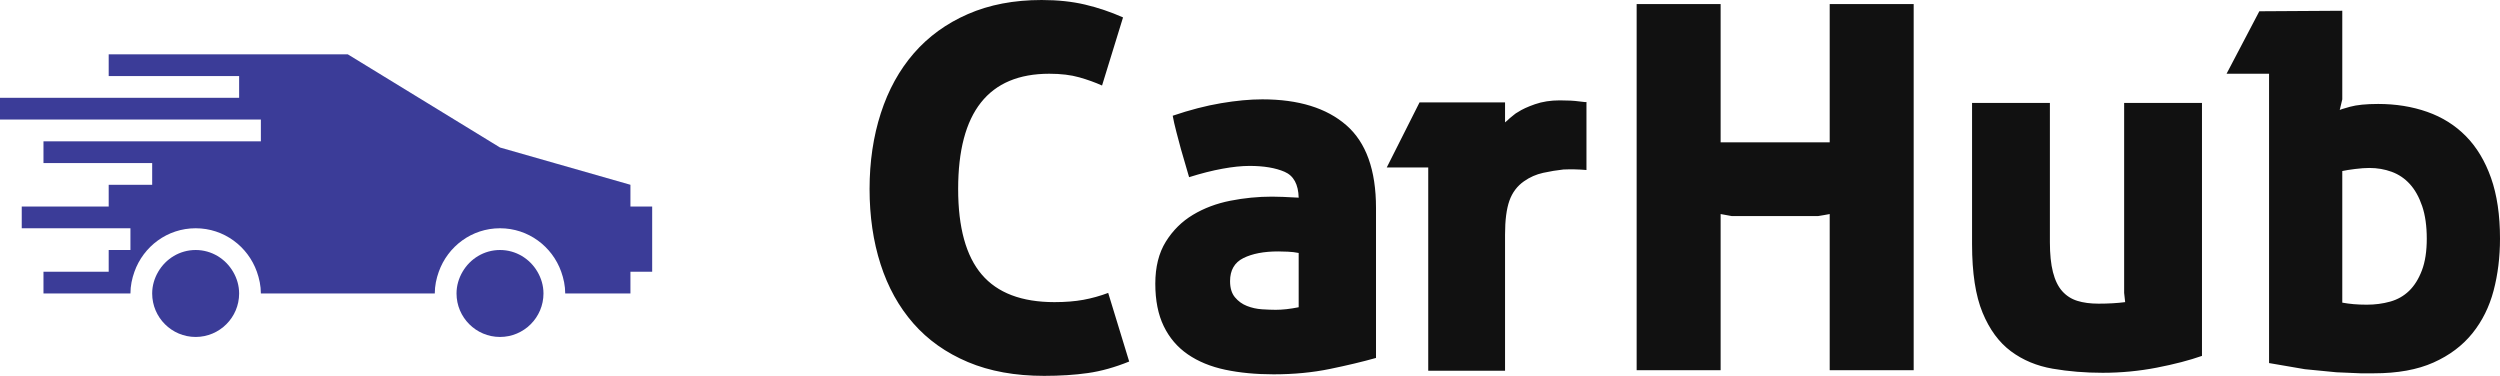
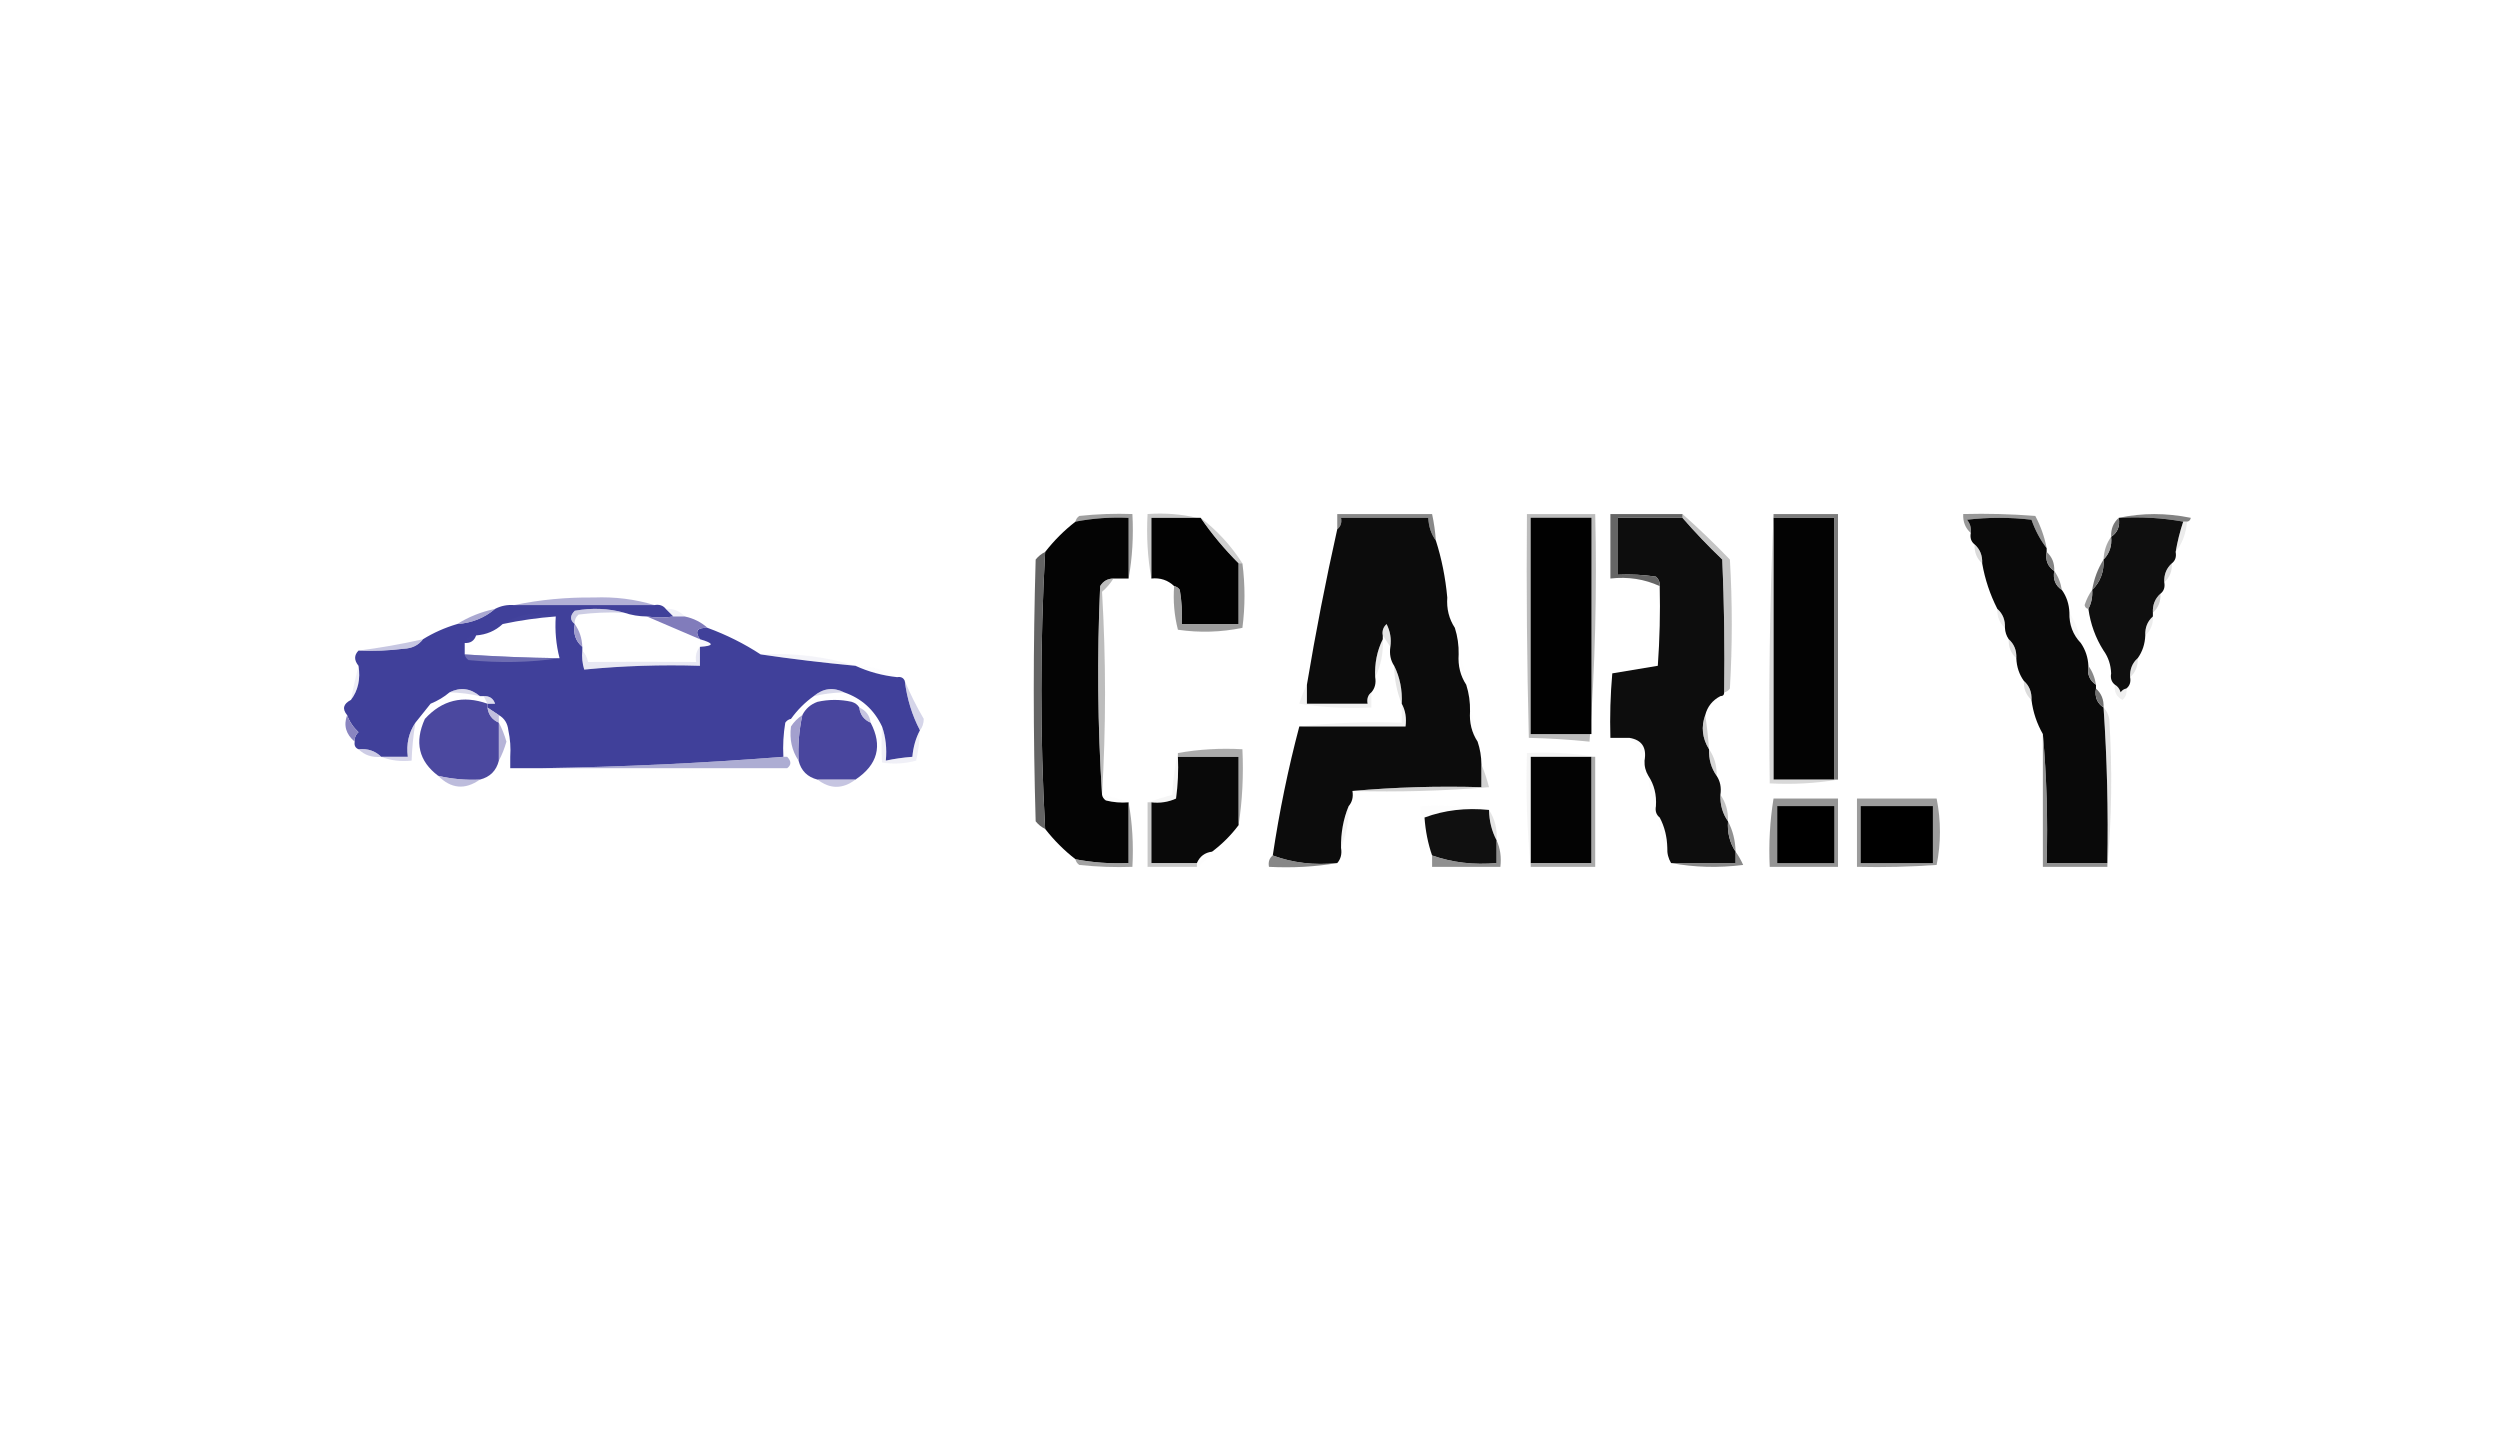
- <svg xmlns="http://www.w3.org/2000/svg" width="501.28" height="75.365" viewBox="0 0 230 34.579" class="css-1j8o68f" version="1.1" id="svg17">
-   <defs id="SvgjsDefs2381" />
-   <g id="SvgjsG2382" featurekey="PG4fjM-0" transform="matrix(2,0,0,2,0,-19)" fill="#3b3c98">
-     <g transform="translate(-270 -140)" id="g11">
-       <g id="g9">
-         <path d="M279,161c-0.736,0-1.375,0.405-1.722,1c-0.172,0.295-0.278,0.635-0.278,1c0,1.102,0.897,2,2,2c1.103,0,2-0.898,2-2    c0-0.365-0.105-0.705-0.278-1C280.375,161.405,279.737,161,279,161z" id="path3" />
-         <path d="M293,161c-0.736,0-1.375,0.405-1.722,1c-0.172,0.295-0.278,0.635-0.278,1c0,1.102,0.897,2,2,2c1.103,0,2-0.898,2-2    c0-0.365-0.105-0.705-0.278-1C294.375,161.405,293.737,161,293,161z" id="path5" />
-         <path d="M299,159v-1l-6-1.715L286,152h-11v1h6v1h-11v1h12v1h-10v1h5v1h-2v1h-4v1h5v1h-1v1h-3v1h4c0-0.352,0.072-0.686,0.184-1    c0.414-1.162,1.512-2,2.816-2c1.305,0,2.402,0.838,2.816,2c0.111,0.314,0.184,0.648,0.184,1h8c0-0.352,0.072-0.686,0.184-1    c0.414-1.162,1.512-2,2.816-2c1.305,0,2.402,0.838,2.816,2c0.111,0.314,0.184,0.648,0.184,1h3v-1h1v-3H299z" id="path7" />
-       </g>
-     </g>
-   </g>
-   <g id="SvgjsG2383" featurekey="jxYttZ-0" transform="matrix(2.355529,0,0,2.355529,78.25691,-13.04958)" fill="#111111">
-     <path d="M10.88 19.66 c-0.56 0.227 -1.097 0.377 -1.61 0.45 s-1.083 0.11 -1.71 0.11 c-1.133 0 -2.127 -0.18 -2.98 -0.54 s-1.563 -0.863 -2.13 -1.51 s-0.993 -1.417 -1.28 -2.31 s-0.43 -1.873 -0.43 -2.94 s0.147 -2.053 0.44 -2.96 s0.723 -1.687 1.29 -2.34 s1.27 -1.163 2.11 -1.53 s1.8 -0.55 2.88 -0.55 c0.627 0 1.193 0.06 1.7 0.18 s1 0.287 1.48 0.5 l-0.82 2.66 c-0.267 -0.12 -0.563 -0.227 -0.89 -0.32 s-0.717 -0.14 -1.17 -0.14 c-2.373 0 -3.56 1.5 -3.56 4.5 c0 1.507 0.307 2.62 0.92 3.34 s1.56 1.08 2.84 1.08 c0.427 0 0.803 -0.03 1.13 -0.09 s0.65 -0.15 0.97 -0.27 z M17.5 15.42 c-0.133 -0.027 -0.273 -0.043 -0.42 -0.05 s-0.273 -0.01 -0.38 -0.01 c-0.56 0 -1.013 0.087 -1.36 0.26 s-0.52 0.473 -0.52 0.9 c0 0.267 0.063 0.477 0.19 0.63 s0.283 0.267 0.47 0.34 s0.383 0.117 0.59 0.13 s0.383 0.02 0.53 0.02 c0.267 0 0.567 -0.033 0.9 -0.1 l0 -2.12 z M16.46 13.22 c0.107 0 0.25 0.003 0.43 0.01 s0.383 0.017 0.61 0.03 c-0.013 -0.52 -0.197 -0.857 -0.55 -1.01 s-0.81 -0.23 -1.37 -0.23 c-0.307 0 -0.66 0.037 -1.06 0.11 s-0.833 0.183 -1.3 0.33 l-0.32 -1.1 c-0.04 -0.147 -0.097 -0.36 -0.17 -0.64 s-0.123 -0.5 -0.15 -0.66 c0.667 -0.227 1.297 -0.39 1.89 -0.49 s1.13 -0.15 1.61 -0.15 c1.413 0 2.507 0.337 3.28 1.01 s1.16 1.75 1.16 3.23 l0 5.86 c-0.52 0.147 -1.12 0.29 -1.8 0.43 s-1.413 0.21 -2.2 0.21 c-0.693 0 -1.323 -0.06 -1.89 -0.18 s-1.053 -0.32 -1.46 -0.6 s-0.72 -0.647 -0.94 -1.1 s-0.33 -1.007 -0.33 -1.66 s0.137 -1.2 0.41 -1.64 s0.627 -0.79 1.06 -1.05 s0.92 -0.443 1.46 -0.55 s1.083 -0.16 1.63 -0.16 z M26.06 9.92 c0.16 -0.107 0.383 -0.21 0.67 -0.31 s0.61 -0.15 0.97 -0.15 c0.307 0 0.557 0.013 0.75 0.04 s0.29 0.033 0.29 0.02 l0 2.66 c-0.307 -0.027 -0.607 -0.033 -0.9 -0.02 c-0.253 0.027 -0.517 0.07 -0.79 0.13 s-0.523 0.17 -0.75 0.33 c-0.267 0.187 -0.457 0.44 -0.57 0.76 s-0.17 0.76 -0.17 1.32 l0 5.32 l-3 0 l0 -7.94 l-1.62 0 l1.28 -2.54 l3.34 0 l0 0.78 c0.067 -0.053 0.127 -0.107 0.18 -0.16 c0.053 -0.04 0.107 -0.083 0.16 -0.13 s0.107 -0.083 0.16 -0.11 z M30.7 5.7 l3.28 -0 l0 5.4 l4.26 0 l0 -5.4 l3.28 0 l0 14.3 l-3.28 0 l0 -6.1 c-0.08 0.013 -0.153 0.027 -0.22 0.04 l-0.24 0.04 l-3.36 0 l-0.44 -0.08 l0 6.1 l-3.28 0 l0 -14.3 z M43.8 9.56 l3.04 -0 l0 5.44 c0 0.467 0.04 0.857 0.12 1.17 s0.2 0.56 0.36 0.74 s0.357 0.307 0.59 0.38 s0.51 0.11 0.83 0.11 c0.387 0 0.733 -0.02 1.04 -0.06 l-0.04 -0.36 l0 -7.42 l3.04 0 l0 9.88 c-0.493 0.173 -1.083 0.327 -1.77 0.46 s-1.39 0.2 -2.11 0.2 c-0.68 0 -1.33 -0.053 -1.95 -0.16 s-1.163 -0.333 -1.63 -0.68 s-0.837 -0.85 -1.11 -1.51 s-0.41 -1.55 -0.41 -2.67 l0 -5.52 z M58.26 5.96 l-0 3.46 l-0.1 0.42 c0 -0.013 0.133 -0.057 0.4 -0.13 s0.633 -0.11 1.1 -0.11 c0.693 0 1.333 0.103 1.92 0.31 s1.09 0.523 1.51 0.95 s0.747 0.97 0.98 1.63 s0.35 1.45 0.35 2.37 c0 0.72 -0.083 1.397 -0.25 2.03 s-0.443 1.19 -0.83 1.67 s-0.893 0.86 -1.52 1.14 s-1.4 0.42 -2.32 0.42 l-0.53 0 l-0.94 -0.04 l-1.23 -0.12 l-1.4 -0.24 l0 -11.3 l-1.66 0 l1.28 -2.44 z M59.22 17.44 c0.32 0 0.623 -0.04 0.91 -0.12 s0.533 -0.22 0.74 -0.42 s0.373 -0.467 0.5 -0.8 s0.19 -0.747 0.19 -1.24 s-0.06 -0.917 -0.18 -1.27 s-0.28 -0.64 -0.48 -0.86 s-0.437 -0.38 -0.71 -0.48 s-0.563 -0.15 -0.87 -0.15 c-0.16 0 -0.347 0.013 -0.56 0.04 s-0.38 0.053 -0.5 0.08 l0 5.14 c0.147 0.027 0.297 0.047 0.45 0.06 s0.323 0.02 0.51 0.02 z" id="path14" />
+ <svg xmlns="http://www.w3.org/2000/svg" version="1.1" width="659px" height="378px" style="shape-rendering:geometricPrecision; text-rendering:geometricPrecision; image-rendering:optimizeQuality; fill-rule:evenodd; clip-rule:evenodd">
+   <g>
+     <path style="opacity:0.739" fill="#7e7e7e" d="M 297.5,152.5 C 297.5,147.167 297.5,141.833 297.5,136.5C 292.77,136.283 288.103,136.617 283.5,137.5C 283.611,136.883 283.944,136.383 284.5,136C 289.155,135.501 293.821,135.334 298.5,135.5C 298.822,141.358 298.489,147.025 297.5,152.5 Z" />
+   </g>
+   <g>
+     <path style="opacity:0.739" fill="#5e5e5e" d="M 378.5,142.5 C 377.262,140.786 376.595,138.786 376.5,136.5C 368.833,136.5 361.167,136.5 353.5,136.5C 353.737,137.791 353.404,138.791 352.5,139.5C 352.5,138.167 352.5,136.833 352.5,135.5C 360.833,135.5 369.167,135.5 377.5,135.5C 377.993,137.806 378.326,140.139 378.5,142.5 Z" />
+   </g>
+   <g>
+     <path style="opacity:0.735" fill="#737373" d="M 539.5,144.5 C 537.799,142.269 536.466,139.769 535.5,137C 529.833,136.333 524.167,136.333 518.5,137C 519.337,138.011 519.67,139.178 519.5,140.5C 518.069,139.22 517.402,137.553 517.5,135.5C 523.842,135.334 530.175,135.5 536.5,136C 537.929,138.69 538.929,141.523 539.5,144.5 Z" />
+   </g>
+   <g>
+     <path style="opacity:0.738" fill="#575757" d="M 558.5,136.5 C 564.678,135.183 571.012,135.183 577.5,136.5C 577.376,137.107 577.043,137.44 576.5,137.5C 576.167,137.5 575.833,137.5 575.5,137.5C 570.025,136.511 564.358,136.178 558.5,136.5 Z" />
+   </g>
+   <g>
+     <path style="opacity:1" fill="#040404" d="M 297.5,152.5 C 296.167,152.5 294.833,152.5 293.5,152.5C 291.983,152.511 290.816,153.177 290,154.5C 289.171,173.005 289.338,191.338 290.5,209.5C 290.611,210.117 290.944,210.617 291.5,211C 293.473,211.495 295.473,211.662 297.5,211.5C 297.5,216.833 297.5,222.167 297.5,227.5C 292.77,227.717 288.103,227.383 283.5,226.5C 280.5,224.167 277.833,221.5 275.5,218.5C 274.167,194.167 274.167,169.833 275.5,145.5C 277.833,142.5 280.5,139.833 283.5,137.5C 288.103,136.617 292.77,136.283 297.5,136.5C 297.5,141.833 297.5,147.167 297.5,152.5 Z" />
+   </g>
+   <g>
+     <path style="opacity:1" fill="#020202" d="M 315.5,136.5 C 315.833,136.5 316.167,136.5 316.5,136.5C 319.434,140.773 322.767,144.773 326.5,148.5C 326.5,153.833 326.5,159.167 326.5,164.5C 321.5,164.5 316.5,164.5 311.5,164.5C 311.665,161.482 311.498,158.482 311,155.5C 310.617,154.944 310.117,154.611 309.5,154.5C 307.858,152.919 305.858,152.253 303.5,152.5C 303.5,147.167 303.5,141.833 303.5,136.5C 307.5,136.5 311.5,136.5 315.5,136.5 Z" />
+   </g>
+   <g>
+     <path style="opacity:1" fill="#0c0c0c" d="M 378.5,142.5 C 380.022,147.273 381.022,152.273 381.5,157.5C 381.294,160.495 381.96,163.162 383.5,165.5C 384.219,167.764 384.552,170.097 384.5,172.5C 384.294,175.495 384.96,178.162 386.5,180.5C 387.219,182.764 387.552,185.097 387.5,187.5C 387.294,190.495 387.96,193.162 389.5,195.5C 390.15,197.435 390.483,199.435 390.5,201.5C 390.5,203.5 390.5,205.5 390.5,207.5C 378.988,207.172 367.654,207.505 356.5,208.5C 356.768,210.099 356.434,211.432 355.5,212.5C 354.097,215.909 353.43,219.575 353.5,223.5C 353.768,225.099 353.434,226.432 352.5,227.5C 346.402,228.117 340.735,227.45 335.5,225.5C 337.232,213.925 339.566,202.591 342.5,191.5C 351.833,191.5 361.167,191.5 370.5,191.5C 370.795,189.265 370.461,187.265 369.5,185.5C 369.678,181.878 369.011,178.544 367.5,175.5C 366.549,174.081 366.216,172.415 366.5,170.5C 366.799,168.396 366.466,166.396 365.5,164.5C 364.614,165.325 364.281,166.325 364.5,167.5C 364.5,167.833 364.5,168.167 364.5,168.5C 362.989,171.544 362.322,174.878 362.5,178.5C 362.768,180.099 362.434,181.432 361.5,182.5C 360.596,183.209 360.263,184.209 360.5,185.5C 355.167,185.5 349.833,185.5 344.5,185.5C 344.5,183.833 344.5,182.167 344.5,180.5C 346.799,166.732 349.465,153.065 352.5,139.5C 353.404,138.791 353.737,137.791 353.5,136.5C 361.167,136.5 368.833,136.5 376.5,136.5C 376.595,138.786 377.262,140.786 378.5,142.5 Z" />
+   </g>
+   <g>
+     <path style="opacity:1" fill="#0d0d0d" d="M 443.5,136.5 C 446.796,140.298 450.296,143.964 454,147.5C 454.5,159.162 454.667,170.829 454.5,182.5C 454.5,183.167 454.167,183.5 453.5,183.5C 451.413,184.585 450.08,186.251 449.5,188.5C 448.379,191.591 448.713,194.591 450.5,197.5C 450.41,200.152 451.076,202.485 452.5,204.5C 453.451,205.919 453.784,207.585 453.5,209.5C 453.41,212.152 454.076,214.485 455.5,216.5C 455.294,219.495 455.96,222.162 457.5,224.5C 457.5,225.5 457.5,226.5 457.5,227.5C 451.833,227.5 446.167,227.5 440.5,227.5C 439.766,226.292 439.433,224.959 439.5,223.5C 439.435,220.572 438.768,217.905 437.5,215.5C 436.596,214.791 436.263,213.791 436.5,212.5C 436.706,209.505 436.04,206.838 434.5,204.5C 433.766,203.292 433.433,201.959 433.5,200.5C 434.113,197.031 432.779,195.031 429.5,194.5C 427.833,194.5 426.167,194.5 424.5,194.5C 424.334,188.824 424.501,183.157 425,177.5C 429,176.833 433,176.167 437,175.5C 437.5,168.508 437.666,161.508 437.5,154.5C 437.586,153.504 437.252,152.671 436.5,152C 433.183,151.502 429.85,151.335 426.5,151.5C 426.5,146.5 426.5,141.5 426.5,136.5C 432.167,136.5 437.833,136.5 443.5,136.5 Z" />
+   </g>
+   <g>
+     <path style="opacity:0.627" fill="#a3a3a3" d="M 443.5,135.5 C 447.798,139.296 451.964,143.296 456,147.5C 456.667,158.833 456.667,170.167 456,181.5C 455.617,182.056 455.117,182.389 454.5,182.5C 454.667,170.829 454.5,159.162 454,147.5C 450.296,143.964 446.796,140.298 443.5,136.5C 443.5,136.167 443.5,135.833 443.5,135.5 Z" />
+   </g>
+   <g>
+     <path style="opacity:1" fill="#030303" d="M 467.5,136.5 C 472.833,136.5 478.167,136.5 483.5,136.5C 483.5,159.5 483.5,182.5 483.5,205.5C 478.167,205.5 472.833,205.5 467.5,205.5C 467.5,182.5 467.5,159.5 467.5,136.5 Z" />
+   </g>
+   <g>
+     <path style="opacity:1" fill="#090909" d="M 539.5,144.5 C 539.5,144.833 539.5,145.167 539.5,145.5C 539.12,147.698 539.787,149.365 541.5,150.5C 541.12,152.698 541.787,154.365 543.5,155.5C 544.738,157.214 545.405,159.214 545.5,161.5C 545.415,164.649 546.415,167.316 548.5,169.5C 549.73,171.297 550.396,173.297 550.5,175.5C 550.12,177.698 550.787,179.365 552.5,180.5C 552.5,180.833 552.5,181.167 552.5,181.5C 552.12,183.698 552.787,185.365 554.5,186.5C 555.427,200.137 555.76,213.804 555.5,227.5C 550.167,227.5 544.833,227.5 539.5,227.5C 539.828,215.988 539.495,204.654 538.5,193.5C 536.905,190.715 535.905,187.715 535.5,184.5C 535.598,182.447 534.931,180.78 533.5,179.5C 532.262,177.786 531.595,175.786 531.5,173.5C 531.598,171.447 530.931,169.78 529.5,168.5C 528.89,167.609 528.557,166.609 528.5,165.5C 528.598,163.447 527.931,161.78 526.5,160.5C 524.572,156.715 523.238,152.715 522.5,148.5C 522.598,146.447 521.931,144.78 520.5,143.5C 519.596,142.791 519.263,141.791 519.5,140.5C 519.67,139.178 519.337,138.011 518.5,137C 524.167,136.333 529.833,136.333 535.5,137C 536.466,139.769 537.799,142.269 539.5,144.5 Z" />
+   </g>
+   <g>
+     <path style="opacity:1" fill="#0f0f0f" d="M 558.5,136.5 C 564.358,136.178 570.025,136.511 575.5,137.5C 574.629,140.112 573.963,142.779 573.5,145.5C 573.737,146.791 573.404,147.791 572.5,148.5C 571.069,149.78 570.402,151.447 570.5,153.5C 570.737,154.791 570.404,155.791 569.5,156.5C 568.069,157.78 567.402,159.447 567.5,161.5C 567.5,161.833 567.5,162.167 567.5,162.5C 566.069,163.78 565.402,165.447 565.5,167.5C 565.405,169.786 564.738,171.786 563.5,173.5C 562.069,174.78 561.402,176.447 561.5,178.5C 561.737,179.791 561.404,180.791 560.5,181.5C 559.883,181.611 559.383,181.944 559,182.5C 558.722,181.584 558.222,180.918 557.5,180.5C 556.596,179.791 556.263,178.791 556.5,177.5C 556.405,175.214 555.738,173.214 554.5,171.5C 552.399,168.203 551.065,164.537 550.5,160.5C 551.301,158.958 551.634,157.292 551.5,155.5C 553.655,153.383 554.655,150.716 554.5,147.5C 556.074,145.898 556.741,143.898 556.5,141.5C 558.213,140.365 558.88,138.698 558.5,136.5 Z" />
+   </g>
+   <g>
+     <path style="opacity:0.426" fill="#7e7e7e" d="M 315.5,136.5 C 311.5,136.5 307.5,136.5 303.5,136.5C 303.5,141.833 303.5,147.167 303.5,152.5C 302.511,147.025 302.178,141.358 302.5,135.5C 307.032,135.182 311.366,135.515 315.5,136.5 Z" />
+   </g>
+   <g>
+     <path style="opacity:0.576" fill="#acacac" d="M 316.5,136.5 C 320.898,139.895 324.564,143.895 327.5,148.5C 327.167,148.5 326.833,148.5 326.5,148.5C 322.767,144.773 319.434,140.773 316.5,136.5 Z" />
+   </g>
+   <g>
+     <path style="opacity:0.562" fill="#878787" d="M 402.5,135.5 C 408.5,135.5 414.5,135.5 420.5,135.5C 420.987,155.652 420.487,175.652 419,195.5C 413.658,194.949 408.325,194.616 403,194.5C 402.5,174.836 402.333,155.169 402.5,135.5 Z" />
+   </g>
+   <g>
+     <path style="opacity:1" fill="#010101" d="M 403.5,136.5 C 408.833,136.5 414.167,136.5 419.5,136.5C 419.5,155.5 419.5,174.5 419.5,193.5C 414.167,193.5 408.833,193.5 403.5,193.5C 403.5,174.5 403.5,155.5 403.5,136.5 Z" />
+   </g>
+   <g>
+     <path style="opacity:0.893" fill="#535353" d="M 443.5,135.5 C 443.5,135.833 443.5,136.167 443.5,136.5C 437.833,136.5 432.167,136.5 426.5,136.5C 426.5,141.5 426.5,146.5 426.5,151.5C 429.85,151.335 433.183,151.502 436.5,152C 437.252,152.671 437.586,153.504 437.5,154.5C 433.473,152.642 429.14,151.975 424.5,152.5C 424.5,146.833 424.5,141.167 424.5,135.5C 430.833,135.5 437.167,135.5 443.5,135.5 Z" />
+   </g>
+   <g>
+     <path style="opacity:0.72" fill="#494949" d="M 467.5,136.5 C 467.5,136.167 467.5,135.833 467.5,135.5C 473.167,135.5 478.833,135.5 484.5,135.5C 484.5,158.833 484.5,182.167 484.5,205.5C 484.167,205.5 483.833,205.5 483.5,205.5C 483.5,182.5 483.5,159.5 483.5,136.5C 478.167,136.5 472.833,136.5 467.5,136.5 Z" />
+   </g>
+   <g>
+     <path style="opacity:0.965" fill="#757575" d="M 558.5,136.5 C 558.88,138.698 558.213,140.365 556.5,141.5C 556.402,139.447 557.069,137.78 558.5,136.5 Z" />
+   </g>
+   <g>
+     <path style="opacity:0.29" fill="#bcbcbc" d="M 575.5,137.5 C 575.833,137.5 576.167,137.5 576.5,137.5C 576.267,140.542 575.267,143.208 573.5,145.5C 573.963,142.779 574.629,140.112 575.5,137.5 Z" />
+   </g>
+   <g>
+     <path style="opacity:0.757" fill="#8c8c8c" d="M 556.5,141.5 C 556.741,143.898 556.074,145.898 554.5,147.5C 554.595,145.214 555.262,143.214 556.5,141.5 Z" />
+   </g>
+   <g>
+     <path style="opacity:0.408" fill="#a6a6a6" d="M 520.5,143.5 C 521.931,144.78 522.598,146.447 522.5,148.5C 521.069,147.22 520.402,145.553 520.5,143.5 Z" />
+   </g>
+   <g>
+     <path style="opacity:0.898" fill="#757575" d="M 539.5,145.5 C 540.931,146.78 541.598,148.447 541.5,150.5C 539.787,149.365 539.12,147.698 539.5,145.5 Z" />
+   </g>
+   <g>
+     <path style="opacity:0.904" fill="#545454" d="M 275.5,145.5 C 274.167,169.833 274.167,194.167 275.5,218.5C 274.542,218.047 273.708,217.381 273,216.5C 272.333,193.5 272.333,170.5 273,147.5C 273.708,146.619 274.542,145.953 275.5,145.5 Z" />
+   </g>
+   <g>
+     <path style="opacity:0.38" fill="#adadad" d="M 572.5,148.5 C 572.598,150.553 571.931,152.22 570.5,153.5C 570.402,151.447 571.069,149.78 572.5,148.5 Z" />
+   </g>
+   <g>
+     <path style="opacity:0.851" fill="#848484" d="M 541.5,150.5 C 542.537,151.93 543.204,153.597 543.5,155.5C 541.787,154.365 541.12,152.698 541.5,150.5 Z" />
+   </g>
+   <g>
+     <path style="opacity:0.914" fill="#646464" d="M 554.5,147.5 C 554.655,150.716 553.655,153.383 551.5,155.5C 551.98,152.557 552.98,149.89 554.5,147.5 Z" />
+   </g>
+   <g>
+     <path style="opacity:0.589" fill="#8f8f8f" d="M 293.5,152.5 C 292.71,153.794 291.71,154.961 290.5,156C 291.552,173.919 291.552,191.753 290.5,209.5C 289.338,191.338 289.171,173.005 290,154.5C 290.816,153.177 291.983,152.511 293.5,152.5 Z" />
+   </g>
+   <g>
+     <path style="opacity:0.783" fill="#9d9acb" d="M 172.5,159.5 C 160.167,159.5 147.833,159.5 135.5,159.5C 142.281,158.085 149.281,157.418 156.5,157.5C 162.098,157.276 167.431,157.943 172.5,159.5 Z" />
+   </g>
+   <g>
+     <path style="opacity:0.847" fill="#8b8b8b" d="M 551.5,155.5 C 551.634,157.292 551.301,158.958 550.5,160.5C 549.957,160.44 549.624,160.107 549.5,159.5C 549.994,157.974 550.661,156.641 551.5,155.5 Z" />
+   </g>
+   <g>
+     <path style="opacity:0.471" fill="#9a9a9a" d="M 569.5,156.5 C 569.598,158.553 568.931,160.22 567.5,161.5C 567.402,159.447 568.069,157.78 569.5,156.5 Z" />
+   </g>
+   <g>
+     <path style="opacity:0.998" fill="#40409a" d="M 135.5,159.5 C 147.833,159.5 160.167,159.5 172.5,159.5C 173.791,159.263 174.791,159.596 175.5,160.5C 176.167,161.167 176.833,161.833 177.5,162.5C 175.412,162.865 173.079,162.865 170.5,162.5C 168.435,162.483 166.435,162.15 164.5,161.5C 160.354,160.353 156.02,160.186 151.5,161C 150.209,162.292 150.209,163.458 151.5,164.5C 151.054,167.01 151.72,169.01 153.5,170.5C 153.5,170.833 153.5,171.167 153.5,171.5C 153.34,173.199 153.506,174.866 154,176.5C 164.084,175.514 174.251,175.181 184.5,175.5C 184.5,173.833 184.5,172.167 184.5,170.5C 188.289,170.263 188.289,169.596 184.5,168.5C 183.086,166.402 183.752,165.402 186.5,165.5C 191.484,167.326 196.151,169.659 200.5,172.5C 208.668,173.705 217.001,174.705 225.5,175.5C 228.907,177.074 232.573,178.074 236.5,178.5C 237.492,178.328 238.158,178.662 238.5,179.5C 239.095,184.223 240.429,188.557 242.5,192.5C 241.388,194.599 240.721,196.933 240.5,199.5C 238.139,199.674 235.806,200.007 233.5,200.5C 233.81,197.287 233.477,194.287 232.5,191.5C 230.413,187.078 227.08,184.078 222.5,182.5C 219.66,181.083 216.993,181.416 214.5,183.5C 212.194,185.139 210.194,187.139 208.5,189.5C 207.883,189.611 207.383,189.944 207,190.5C 206.502,193.482 206.335,196.482 206.5,199.5C 185.353,201.163 164.02,202.163 142.5,202.5C 139.833,202.5 137.167,202.5 134.5,202.5C 134.5,201.5 134.5,200.5 134.5,199.5C 134.663,197.143 134.497,194.81 134,192.5C 133.8,190.68 132.966,189.347 131.5,188.5C 131.443,187.391 131.11,186.391 130.5,185.5C 130.027,184.094 129.027,183.427 127.5,183.5C 127.167,183.5 126.833,183.5 126.5,183.5C 124.007,181.416 121.34,181.083 118.5,182.5C 117.063,183.725 115.396,184.725 113.5,185.5C 112.113,187.21 110.779,188.877 109.5,190.5C 107.735,193.123 107.068,196.123 107.5,199.5C 105.167,199.5 102.833,199.5 100.5,199.5C 98.898,197.926 96.898,197.259 94.5,197.5C 93.662,197.158 93.328,196.492 93.5,195.5C 93.414,194.504 93.748,193.671 94.5,193C 93.103,191.69 92.103,190.19 91.5,188.5C 90.147,186.872 90.481,185.538 92.5,184.5C 94.388,182.012 95.055,179.012 94.5,175.5C 93.314,174.039 93.314,172.705 94.5,171.5C 98.514,171.666 102.514,171.499 106.5,171C 108.653,170.901 110.319,170.067 111.5,168.5C 114.256,166.796 117.256,165.463 120.5,164.5C 124.358,164.23 127.691,162.897 130.5,160.5C 132.042,159.699 133.708,159.366 135.5,159.5 Z M 146.5,162.5 C 146.244,166.269 146.577,169.936 147.5,173.5C 139.156,173.388 130.822,173.055 122.5,172.5C 122.5,171.5 122.5,170.5 122.5,169.5C 124.027,169.573 125.027,168.906 125.5,167.5C 128.241,167.293 130.574,166.293 132.5,164.5C 137.117,163.513 141.784,162.846 146.5,162.5 Z M 128.5,186.5 C 128.5,186.167 128.5,185.833 128.5,185.5C 129.167,185.5 129.833,185.5 130.5,185.5C 131.11,186.391 131.443,187.391 131.5,188.5C 130.5,187.833 129.5,187.167 128.5,186.5 Z" />
+   </g>
+   <g>
+     <path style="opacity:0.475" fill="#9696c7" d="M 164.5,161.5 C 160.486,161.334 156.486,161.501 152.5,162C 151.748,162.671 151.414,163.504 151.5,164.5C 150.209,163.458 150.209,162.292 151.5,161C 156.02,160.186 160.354,160.353 164.5,161.5 Z" />
+   </g>
+   <g>
+     <path style="opacity:0.255" fill="#c7c7e2" d="M 175.5,160.5 C 177.553,160.402 179.22,161.069 180.5,162.5C 179.5,162.5 178.5,162.5 177.5,162.5C 176.833,161.833 176.167,161.167 175.5,160.5 Z" />
+   </g>
+   <g>
+     <path style="opacity:0.012" fill="#d6d6d6" d="M 381.5,157.5 C 382.768,159.905 383.435,162.572 383.5,165.5C 381.96,163.162 381.294,160.495 381.5,157.5 Z" />
+   </g>
+   <g>
+     <path style="opacity:0.773" fill="#918ec4" d="M 130.5,160.5 C 127.691,162.897 124.358,164.23 120.5,164.5C 123.53,162.597 126.863,161.263 130.5,160.5 Z" />
+   </g>
+   <g>
+     <path style="opacity:0.016" fill="#c7c6e1" d="M 146.5,162.5 C 141.784,162.846 137.117,163.513 132.5,164.5C 136.926,161.698 141.592,161.031 146.5,162.5 Z" />
+   </g>
+   <g>
+     <path style="opacity:0.298" fill="#bebebe" d="M 526.5,160.5 C 527.931,161.78 528.598,163.447 528.5,165.5C 527.069,164.22 526.402,162.553 526.5,160.5 Z" />
+   </g>
+   <g>
+     <path style="opacity:0.943" fill="#7a74b7" d="M 170.5,162.5 C 173.079,162.865 175.412,162.865 177.5,162.5C 178.5,162.5 179.5,162.5 180.5,162.5C 182.819,162.992 184.819,163.992 186.5,165.5C 183.752,165.402 183.086,166.402 184.5,168.5C 179.765,166.461 175.099,164.461 170.5,162.5 Z" />
+   </g>
+   <g>
+     <path style="opacity:0.778" fill="#828282" d="M 326.5,148.5 C 326.833,148.5 327.167,148.5 327.5,148.5C 328.236,154.189 328.236,159.855 327.5,165.5C 321.863,166.663 316.196,166.83 310.5,166C 309.54,162.27 309.207,158.437 309.5,154.5C 310.117,154.611 310.617,154.944 311,155.5C 311.498,158.482 311.665,161.482 311.5,164.5C 316.5,164.5 321.5,164.5 326.5,164.5C 326.5,159.167 326.5,153.833 326.5,148.5 Z" />
+   </g>
+   <g>
+     <path style="opacity:0.286" fill="#bcbcbc" d="M 567.5,162.5 C 567.598,164.553 566.931,166.22 565.5,167.5C 565.402,165.447 566.069,163.78 567.5,162.5 Z" />
+   </g>
+   <g>
+     <path style="opacity:0.314" fill="#aaaaaa" d="M 366.5,170.5 C 365.833,169.5 365.167,168.5 364.5,167.5C 364.281,166.325 364.614,165.325 365.5,164.5C 366.466,166.396 366.799,168.396 366.5,170.5 Z" />
+   </g>
+   <g>
+     <path style="opacity:0.094" fill="#b4b4b4" d="M 545.5,161.5 C 547.02,163.89 548.02,166.557 548.5,169.5C 546.415,167.316 545.415,164.649 545.5,161.5 Z" />
+   </g>
+   <g>
+     <path style="opacity:0.012" fill="#d1d0e6" d="M 125.5,167.5 C 125.027,168.906 124.027,169.573 122.5,169.5C 122.973,168.094 123.973,167.427 125.5,167.5 Z" />
+   </g>
+   <g>
+     <path style="opacity:0.929" fill="#9894c8" d="M 151.5,164.5 C 152.738,166.214 153.405,168.214 153.5,170.5C 151.72,169.01 151.054,167.01 151.5,164.5 Z" />
+   </g>
+   <g>
+     <path style="opacity:0.127" fill="#cecde5" d="M 184.5,168.5 C 188.289,169.596 188.289,170.263 184.5,170.5C 184.5,169.833 184.5,169.167 184.5,168.5 Z" />
+   </g>
+   <g>
+     <path style="opacity:0.655" fill="#aaa9d2" d="M 111.5,168.5 C 110.319,170.067 108.653,170.901 106.5,171C 102.514,171.499 98.514,171.666 94.5,171.5C 100.097,170.799 105.764,169.799 111.5,168.5 Z" />
+   </g>
+   <g>
+     <path style="opacity:0.369" fill="#aeaeae" d="M 529.5,168.5 C 530.931,169.78 531.598,171.447 531.5,173.5C 530.069,172.22 529.402,170.553 529.5,168.5 Z" />
+   </g>
+   <g>
+     <path style="opacity:0.412" fill="#aeadd4" d="M 122.5,172.5 C 130.822,173.055 139.156,173.388 147.5,173.5C 139.677,174.656 131.677,174.823 123.5,174C 122.944,173.617 122.611,173.117 122.5,172.5 Z" />
+   </g>
+   <g>
+     <path style="opacity:0.169" fill="#bfbedd" d="M 200.5,172.5 C 209.15,172.04 217.484,173.04 225.5,175.5C 217.001,174.705 208.668,173.705 200.5,172.5 Z" />
+   </g>
+   <g>
+     <path style="opacity:0.278" fill="#acacd3" d="M 184.5,170.5 C 184.5,172.167 184.5,173.833 184.5,175.5C 174.251,175.181 164.084,175.514 154,176.5C 153.506,174.866 153.34,173.199 153.5,171.5C 154.268,172.263 154.768,173.263 155,174.5C 164.35,174.424 173.85,174.424 183.5,174.5C 183.232,172.901 183.566,171.568 184.5,170.5 Z" />
+   </g>
+   <g>
+     <path style="opacity:0.004" fill="#c4c4c4" d="M 554.5,171.5 C 555.738,173.214 556.405,175.214 556.5,177.5C 554.926,175.898 554.259,173.898 554.5,171.5 Z" />
+   </g>
+   <g>
+     <path style="opacity:0.043" fill="#c8c7e2" d="M 225.5,175.5 C 229.534,175.517 233.201,176.517 236.5,178.5C 232.573,178.074 228.907,177.074 225.5,175.5 Z" />
+   </g>
+   <g>
+     <path style="opacity:0.275" fill="#b6b6b6" d="M 364.5,168.5 C 364.678,172.122 364.011,175.456 362.5,178.5C 362.322,174.878 362.989,171.544 364.5,168.5 Z" />
+   </g>
+   <g>
+     <path style="opacity:0.353" fill="#b3b3b3" d="M 563.5,173.5 C 563.598,175.553 562.931,177.22 561.5,178.5C 561.402,176.447 562.069,174.78 563.5,173.5 Z" />
+   </g>
+   <g>
+     <path style="opacity:0.027" fill="#d2d2d2" d="M 384.5,172.5 C 385.768,174.905 386.435,177.572 386.5,180.5C 384.96,178.162 384.294,175.495 384.5,172.5 Z" />
+   </g>
+   <g>
+     <path style="opacity:0.898" fill="#7b7b7b" d="M 550.5,175.5 C 551.537,176.93 552.204,178.597 552.5,180.5C 550.787,179.365 550.12,177.698 550.5,175.5 Z" />
+   </g>
+   <g>
+     <path style="opacity:0.42" fill="#a7a6d0" d="M 118.5,182.5 C 121.34,181.083 124.007,181.416 126.5,183.5C 123.873,182.908 121.206,182.575 118.5,182.5 Z" />
+   </g>
+   <g>
+     <path style="opacity:0.392" fill="#a2a2ce" d="M 222.5,182.5 C 219.794,182.575 217.127,182.908 214.5,183.5C 216.993,181.416 219.66,181.083 222.5,182.5 Z" />
+   </g>
+   <g>
+     <path style="opacity:0.325" fill="#cfcfe6" d="M 94.5,175.5 C 95.055,179.012 94.388,182.012 92.5,184.5C 93.088,181.39 93.755,178.39 94.5,175.5 Z" />
+   </g>
+   <g>
+     <path style="opacity:0.481" fill="#a8a8d1" d="M 238.5,179.5 C 239.926,182.892 241.593,186.225 243.5,189.5C 243.48,190.726 243.147,191.726 242.5,192.5C 240.429,188.557 239.095,184.223 238.5,179.5 Z" />
+   </g>
+   <g>
+     <path style="opacity:0.31" fill="#aaaaaa" d="M 367.5,175.5 C 369.011,178.544 369.678,181.878 369.5,185.5C 368.215,182.411 367.549,179.078 367.5,175.5 Z" />
+   </g>
+   <g>
+     <path style="opacity:0.4" fill="#a7a7a7" d="M 533.5,179.5 C 534.931,180.78 535.598,182.447 535.5,184.5C 534.069,183.22 533.402,181.553 533.5,179.5 Z" />
+   </g>
+   <g>
+     <path style="opacity:0.224" fill="#b6b6b6" d="M 557.5,180.5 C 558.222,180.918 558.722,181.584 559,182.5C 559.383,181.944 559.883,181.611 560.5,181.5C 560.719,182.675 560.386,183.675 559.5,184.5C 557.889,183.68 557.222,182.346 557.5,180.5 Z" />
+   </g>
+   <g>
+     <path style="opacity:0.447" fill="#b3b2d7" d="M 127.5,183.5 C 129.027,183.427 130.027,184.094 130.5,185.5C 129.833,185.5 129.167,185.5 128.5,185.5C 128.167,184.833 127.833,184.167 127.5,183.5 Z" />
+   </g>
+   <g>
+     <path style="opacity:0.973" fill="#6e6e6e" d="M 552.5,181.5 C 553.931,182.78 554.598,184.447 554.5,186.5C 552.787,185.365 552.12,183.698 552.5,181.5 Z" />
+   </g>
+   <g>
+     <path style="opacity:0.997" fill="#4b489f" d="M 128.5,185.5 C 128.5,185.833 128.5,186.167 128.5,186.5C 128.738,188.404 129.738,189.738 131.5,190.5C 131.5,193.833 131.5,197.167 131.5,200.5C 130.833,203.167 129.167,204.833 126.5,205.5C 122.766,205.677 119.099,205.344 115.5,204.5C 110.374,200.627 109.208,195.627 112,189.5C 116.537,184.525 122.037,183.191 128.5,185.5 Z" />
+   </g>
+   <g>
+     <path style="opacity:0.997" fill="#49469e" d="M 226.5,186.5 C 226.738,188.404 227.738,189.738 229.5,190.5C 232.696,196.595 231.363,201.595 225.5,205.5C 222.167,205.5 218.833,205.5 215.5,205.5C 212.833,204.833 211.167,203.167 210.5,200.5C 210.307,196.434 210.64,192.434 211.5,188.5C 212.343,186.827 213.676,185.66 215.5,185C 218.5,184.333 221.5,184.333 224.5,185C 225.416,185.278 226.082,185.778 226.5,186.5 Z" />
+   </g>
+   <g>
+     <path style="opacity:0.213" fill="#bdbdbd" d="M 344.5,180.5 C 344.5,182.167 344.5,183.833 344.5,185.5C 349.833,185.5 355.167,185.5 360.5,185.5C 360.263,184.209 360.596,183.209 361.5,182.5C 361.5,183.833 361.5,185.167 361.5,186.5C 355.132,186.83 348.798,186.496 342.5,185.5C 343.028,183.664 343.694,181.997 344.5,180.5 Z" />
+   </g>
+   <g>
+     <path style="opacity:0.02" fill="#c5c5c5" d="M 453.5,183.5 C 452.92,185.749 451.587,187.415 449.5,188.5C 450.08,186.251 451.413,184.585 453.5,183.5 Z" />
+   </g>
+   <g>
+     <path style="opacity:0.702" fill="#a6a4cf" d="M 128.5,186.5 C 129.5,187.167 130.5,187.833 131.5,188.5C 131.5,189.167 131.5,189.833 131.5,190.5C 129.738,189.738 128.738,188.404 128.5,186.5 Z" />
+   </g>
+   <g>
+     <path style="opacity:0.671" fill="#aba9d3" d="M 226.5,186.5 C 228.262,187.262 229.262,188.596 229.5,190.5C 227.738,189.738 226.738,188.404 226.5,186.5 Z" />
+   </g>
+   <g>
+     <path style="opacity:0.214" fill="#c8c8c8" d="M 369.5,185.5 C 370.461,187.265 370.795,189.265 370.5,191.5C 361.167,191.5 351.833,191.5 342.5,191.5C 351.318,190.507 360.318,190.173 369.5,190.5C 369.5,188.833 369.5,187.167 369.5,185.5 Z" />
+   </g>
+   <g>
+     <path style="opacity:0.984" fill="#8883bf" d="M 91.5,188.5 C 92.103,190.19 93.103,191.69 94.5,193C 93.748,193.671 93.414,194.504 93.5,195.5C 91.178,193.546 90.512,191.213 91.5,188.5 Z" />
+   </g>
+   <g>
+     <path style="opacity:0.035" fill="#cecece" d="M 387.5,187.5 C 388.768,189.905 389.435,192.572 389.5,195.5C 387.96,193.162 387.294,190.495 387.5,187.5 Z" />
+   </g>
+   <g>
+     <path style="opacity:0.573" fill="#acacac" d="M 449.5,188.5 C 449.963,191.482 450.296,194.482 450.5,197.5C 448.713,194.591 448.379,191.591 449.5,188.5 Z" />
+   </g>
+   <g>
+     <path style="opacity:0.339" fill="#a5a5a5" d="M 554.5,186.5 C 555.268,187.263 555.768,188.263 556,189.5C 556.827,202.673 556.66,215.673 555.5,228.5C 555.5,228.167 555.5,227.833 555.5,227.5C 555.76,213.804 555.427,200.137 554.5,186.5 Z" />
+   </g>
+   <g>
+     <path style="opacity:0.886" fill="#9794c8" d="M 211.5,188.5 C 210.64,192.434 210.307,196.434 210.5,200.5C 208.735,197.877 208.068,194.877 208.5,191.5C 209.272,190.306 210.272,189.306 211.5,188.5 Z" />
+   </g>
+   <g>
+     <path style="opacity:0.498" fill="#aeadd4" d="M 109.5,190.5 C 108.949,193.807 108.616,197.14 108.5,200.5C 105.615,200.806 102.948,200.473 100.5,199.5C 102.833,199.5 105.167,199.5 107.5,199.5C 107.068,196.123 107.735,193.123 109.5,190.5 Z" />
+   </g>
+   <g>
+     <path style="opacity:0.718" fill="#9997c9" d="M 131.5,190.5 C 132.306,191.997 132.972,193.664 133.5,195.5C 132.972,197.336 132.306,199.003 131.5,200.5C 131.5,197.167 131.5,193.833 131.5,190.5 Z" />
+   </g>
+   <g>
+     <path style="opacity:0.035" fill="#d5d5e9" d="M 208.5,189.5 C 208.5,190.167 208.5,190.833 208.5,191.5C 207.527,193.948 207.194,196.615 207.5,199.5C 207.167,199.5 206.833,199.5 206.5,199.5C 206.335,196.482 206.502,193.482 207,190.5C 207.383,189.944 207.883,189.611 208.5,189.5 Z" />
+   </g>
+   <g>
+     <path style="opacity:0.522" fill="#a09ecd" d="M 94.5,197.5 C 96.898,197.259 98.898,197.926 100.5,199.5C 98.102,199.741 96.102,199.074 94.5,197.5 Z" />
+   </g>
+   <g>
+     <path style="opacity:0.239" fill="#c1c0de" d="M 232.5,191.5 C 233.477,194.287 233.81,197.287 233.5,200.5C 235.806,200.007 238.139,199.674 240.5,199.5C 240.721,196.933 241.388,194.599 242.5,192.5C 242.425,195.206 242.092,197.873 241.5,200.5C 238.531,201.329 235.531,201.495 232.5,201C 232.322,198.045 232.322,194.879 232.5,191.5 Z" />
+   </g>
+   <g>
+     <path style="opacity:1" fill="#090909" d="M 310.5,199.5 C 315.833,199.5 321.167,199.5 326.5,199.5C 326.5,205.5 326.5,211.5 326.5,217.5C 324.5,220.167 322.167,222.5 319.5,224.5C 317.596,224.738 316.262,225.738 315.5,227.5C 311.5,227.5 307.5,227.5 303.5,227.5C 303.5,222.167 303.5,216.833 303.5,211.5C 305.792,211.756 307.959,211.423 310,210.5C 310.499,206.848 310.665,203.182 310.5,199.5 Z" />
+   </g>
+   <g>
+     <path style="opacity:0.067" fill="#cdcdcd" d="M 429.5,194.5 C 432.779,195.031 434.113,197.031 433.5,200.5C 432.675,198.19 431.342,196.19 429.5,194.5 Z" />
+   </g>
+   <g>
+     <path style="opacity:0.162" fill="#cacaca" d="M 310.5,198.5 C 310.5,198.833 310.5,199.167 310.5,199.5C 310.665,203.182 310.499,206.848 310,210.5C 307.959,211.423 305.792,211.756 303.5,211.5C 303.167,211.5 302.833,211.5 302.5,211.5C 304.556,210.784 306.723,210.117 309,209.5C 309.177,205.644 309.677,201.977 310.5,198.5 Z" />
+   </g>
+   <g>
+     <path style="opacity:1" fill="#030303" d="M 419.5,199.5 C 419.5,208.833 419.5,218.167 419.5,227.5C 414.167,227.5 408.833,227.5 403.5,227.5C 403.5,218.167 403.5,208.833 403.5,199.5C 408.833,199.5 414.167,199.5 419.5,199.5 Z" />
+   </g>
+   <g>
+     <path style="opacity:0.63" fill="#7d7dba" d="M 206.5,199.5 C 206.833,199.5 207.167,199.5 207.5,199.5C 208.625,200.652 208.625,201.652 207.5,202.5C 185.833,202.5 164.167,202.5 142.5,202.5C 164.02,202.163 185.353,201.163 206.5,199.5 Z" />
+   </g>
+   <g>
+     <path style="opacity:0.216" fill="#d2d2d2" d="M 420.5,199.5 C 420.167,199.5 419.833,199.5 419.5,199.5C 414.167,199.5 408.833,199.5 403.5,199.5C 403.5,208.833 403.5,218.167 403.5,227.5C 403.5,227.833 403.5,228.167 403.5,228.5C 402.506,218.681 402.173,208.681 402.5,198.5C 408.69,198.177 414.69,198.51 420.5,199.5 Z" />
+   </g>
+   <g>
+     <path style="opacity:0.561" fill="#676767" d="M 419.5,199.5 C 419.833,199.5 420.167,199.5 420.5,199.5C 420.5,209.167 420.5,218.833 420.5,228.5C 414.833,228.5 409.167,228.5 403.5,228.5C 403.5,228.167 403.5,227.833 403.5,227.5C 408.833,227.5 414.167,227.5 419.5,227.5C 419.5,218.167 419.5,208.833 419.5,199.5 Z" />
+   </g>
+   <g>
+     <path style="opacity:0.018" fill="#f1f1f7" d="M 134.5,199.5 C 134.5,200.5 134.5,201.5 134.5,202.5C 137.167,202.5 139.833,202.5 142.5,202.5C 164.167,202.5 185.833,202.5 207.5,202.5C 183.764,203.171 159.931,203.838 136,204.5C 133.647,203.182 133.147,201.515 134.5,199.5 Z" />
+   </g>
+   <g>
+     <path style="opacity:0.455" fill="#a5a5a5" d="M 450.5,197.5 C 451.924,199.515 452.59,201.848 452.5,204.5C 451.076,202.485 450.41,200.152 450.5,197.5 Z" />
+   </g>
+   <g>
+     <path style="opacity:0.753" fill="#a8a6d1" d="M 115.5,204.5 C 119.099,205.344 122.766,205.677 126.5,205.5C 122.571,208.27 118.904,207.937 115.5,204.5 Z" />
+   </g>
+   <g>
+     <path style="opacity:0.682" fill="#acaad3" d="M 215.5,205.5 C 218.833,205.5 222.167,205.5 225.5,205.5C 222.132,208.046 218.799,208.046 215.5,205.5 Z" />
+   </g>
+   <g>
+     <path style="opacity:0.487" fill="#aeaeae" d="M 467.5,135.5 C 467.5,135.833 467.5,136.167 467.5,136.5C 467.5,159.5 467.5,182.5 467.5,205.5C 472.833,205.5 478.167,205.5 483.5,205.5C 483.833,205.5 484.167,205.5 484.5,205.5C 478.69,206.49 472.69,206.823 466.5,206.5C 466.169,182.661 466.502,158.994 467.5,135.5 Z" />
+   </g>
+   <g>
+     <path style="opacity:0.434" fill="#989898" d="M 390.5,201.5 C 391.283,203.343 391.95,205.343 392.5,207.5C 380.518,208.499 368.518,208.832 356.5,208.5C 367.654,207.505 378.988,207.172 390.5,207.5C 390.5,205.5 390.5,203.5 390.5,201.5 Z" />
+   </g>
+   <g>
+     <path style="opacity:0.043" fill="#bfbfbf" d="M 434.5,204.5 C 436.04,206.838 436.706,209.505 436.5,212.5C 435.232,210.095 434.565,207.428 434.5,204.5 Z" />
+   </g>
+   <g>
+     <path style="opacity:0.643" fill="#7d7d7d" d="M 326.5,217.5 C 326.5,211.5 326.5,205.5 326.5,199.5C 321.167,199.5 315.833,199.5 310.5,199.5C 310.5,199.167 310.5,198.833 310.5,198.5C 315.975,197.511 321.642,197.178 327.5,197.5C 327.824,204.354 327.491,211.021 326.5,217.5 Z" />
+   </g>
+   <g>
+     <path style="opacity:0.055" fill="#e2e2e2" d="M 290.5,209.5 C 293.01,209.927 295.343,210.593 297.5,211.5C 295.473,211.662 293.473,211.495 291.5,211C 290.944,210.617 290.611,210.117 290.5,209.5 Z" />
+   </g>
+   <g>
+     <path style="opacity:0.426" fill="#7f7f7f" d="M 302.5,211.5 C 302.833,211.5 303.167,211.5 303.5,211.5C 303.5,216.833 303.5,222.167 303.5,227.5C 307.5,227.5 311.5,227.5 315.5,227.5C 315.5,227.833 315.5,228.167 315.5,228.5C 311.167,228.5 306.833,228.5 302.5,228.5C 302.5,222.833 302.5,217.167 302.5,211.5 Z" />
+   </g>
+   <g>
+     <path style="opacity:0.089" fill="#e7e7e7" d="M 392.5,213.5 C 386.402,212.883 380.735,213.55 375.5,215.5C 374.596,214.791 374.263,213.791 374.5,212.5C 380.69,212.177 386.69,212.51 392.5,213.5 Z" />
+   </g>
+   <g>
+     <path style="opacity:0.729" fill="#6e6e6e" d="M 467.5,210.5 C 473.167,210.5 478.833,210.5 484.5,210.5C 484.5,216.5 484.5,222.5 484.5,228.5C 478.5,228.5 472.5,228.5 466.5,228.5C 466.211,222.409 466.545,216.409 467.5,210.5 Z" />
+   </g>
+   <g>
+     <path style="opacity:1" fill="#000000" d="M 468.5,212.5 C 473.5,212.5 478.5,212.5 483.5,212.5C 483.5,217.5 483.5,222.5 483.5,227.5C 478.5,227.5 473.5,227.5 468.5,227.5C 468.5,222.5 468.5,217.5 468.5,212.5 Z" />
+   </g>
+   <g>
+     <path style="opacity:1" fill="#101010" d="M 392.5,213.5 C 392.565,216.428 393.232,219.095 394.5,221.5C 394.5,223.5 394.5,225.5 394.5,227.5C 388.537,228.045 382.87,227.379 377.5,225.5C 376.419,222.373 375.753,219.04 375.5,215.5C 380.735,213.55 386.402,212.883 392.5,213.5 Z" />
+   </g>
+   <g>
+     <path style="opacity:0.137" fill="#b7b7b7" d="M 355.5,212.5 C 355.57,216.425 354.903,220.091 353.5,223.5C 353.43,219.575 354.097,215.909 355.5,212.5 Z" />
+   </g>
+   <g>
+     <path style="opacity:0.553" fill="#8f8f8f" d="M 453.5,209.5 C 454.924,211.515 455.59,213.848 455.5,216.5C 454.076,214.485 453.41,212.152 453.5,209.5 Z" />
+   </g>
+   <g>
+     <path style="opacity:0.071" fill="#c5c5c5" d="M 437.5,215.5 C 438.768,217.905 439.435,220.572 439.5,223.5C 437.96,221.162 437.294,218.495 437.5,215.5 Z" />
+   </g>
+   <g>
+     <path style="opacity:0.314" fill="#a9a9a9" d="M 392.5,213.5 C 394.04,215.838 394.706,218.505 394.5,221.5C 393.232,219.095 392.565,216.428 392.5,213.5 Z" />
+   </g>
+   <g>
+     <path style="opacity:0.867" fill="#7f7f7f" d="M 455.5,216.5 C 456.768,218.905 457.435,221.572 457.5,224.5C 455.96,222.162 455.294,219.495 455.5,216.5 Z" />
+   </g>
+   <g>
+     <path style="opacity:0.039" fill="#c8c8c8" d="M 319.5,224.5 C 318.5,226.167 317.167,227.5 315.5,228.5C 315.5,228.167 315.5,227.833 315.5,227.5C 316.262,225.738 317.596,224.738 319.5,224.5 Z" />
+   </g>
+   <g>
+     <path style="opacity:0.73" fill="#7f7f7f" d="M 297.5,211.5 C 298.489,216.975 298.822,222.642 298.5,228.5C 293.821,228.666 289.155,228.499 284.5,228C 283.944,227.617 283.611,227.117 283.5,226.5C 288.103,227.383 292.77,227.717 297.5,227.5C 297.5,222.167 297.5,216.833 297.5,211.5 Z" />
+   </g>
+   <g>
+     <path style="opacity:0.726" fill="#595959" d="M 335.5,225.5 C 340.735,227.45 346.402,228.117 352.5,227.5C 346.69,228.49 340.69,228.823 334.5,228.5C 334.263,227.209 334.596,226.209 335.5,225.5 Z" />
+   </g>
+   <g>
+     <path style="opacity:0.727" fill="#676767" d="M 394.5,221.5 C 395.468,223.607 395.802,225.941 395.5,228.5C 389.5,228.5 383.5,228.5 377.5,228.5C 377.5,227.5 377.5,226.5 377.5,225.5C 382.87,227.379 388.537,228.045 394.5,227.5C 394.5,225.5 394.5,223.5 394.5,221.5 Z" />
+   </g>
+   <g>
+     <path style="opacity:0.727" fill="#5d5d5d" d="M 457.5,224.5 C 458.249,225.531 458.915,226.698 459.5,228C 452.986,228.82 446.653,228.653 440.5,227.5C 446.167,227.5 451.833,227.5 457.5,227.5C 457.5,226.5 457.5,225.5 457.5,224.5 Z" />
+   </g>
+   <g>
+     <path style="opacity:0.727" fill="#777777" d="M 489.5,210.5 C 496.5,210.5 503.5,210.5 510.5,210.5C 511.662,216.386 511.662,222.219 510.5,228C 503.508,228.5 496.508,228.666 489.5,228.5C 489.5,222.5 489.5,216.5 489.5,210.5 Z" />
+   </g>
+   <g>
+     <path style="opacity:1" fill="#000000" d="M 490.5,212.5 C 496.833,212.5 503.167,212.5 509.5,212.5C 509.5,217.5 509.5,222.5 509.5,227.5C 503.167,227.5 496.833,227.5 490.5,227.5C 490.5,222.5 490.5,217.5 490.5,212.5 Z" />
+   </g>
+   <g>
+     <path style="opacity:0.728" fill="#686868" d="M 538.5,193.5 C 539.495,204.654 539.828,215.988 539.5,227.5C 544.833,227.5 550.167,227.5 555.5,227.5C 555.5,227.833 555.5,228.167 555.5,228.5C 549.833,228.5 544.167,228.5 538.5,228.5C 538.5,216.833 538.5,205.167 538.5,193.5 Z" />
  </g>
</svg>
